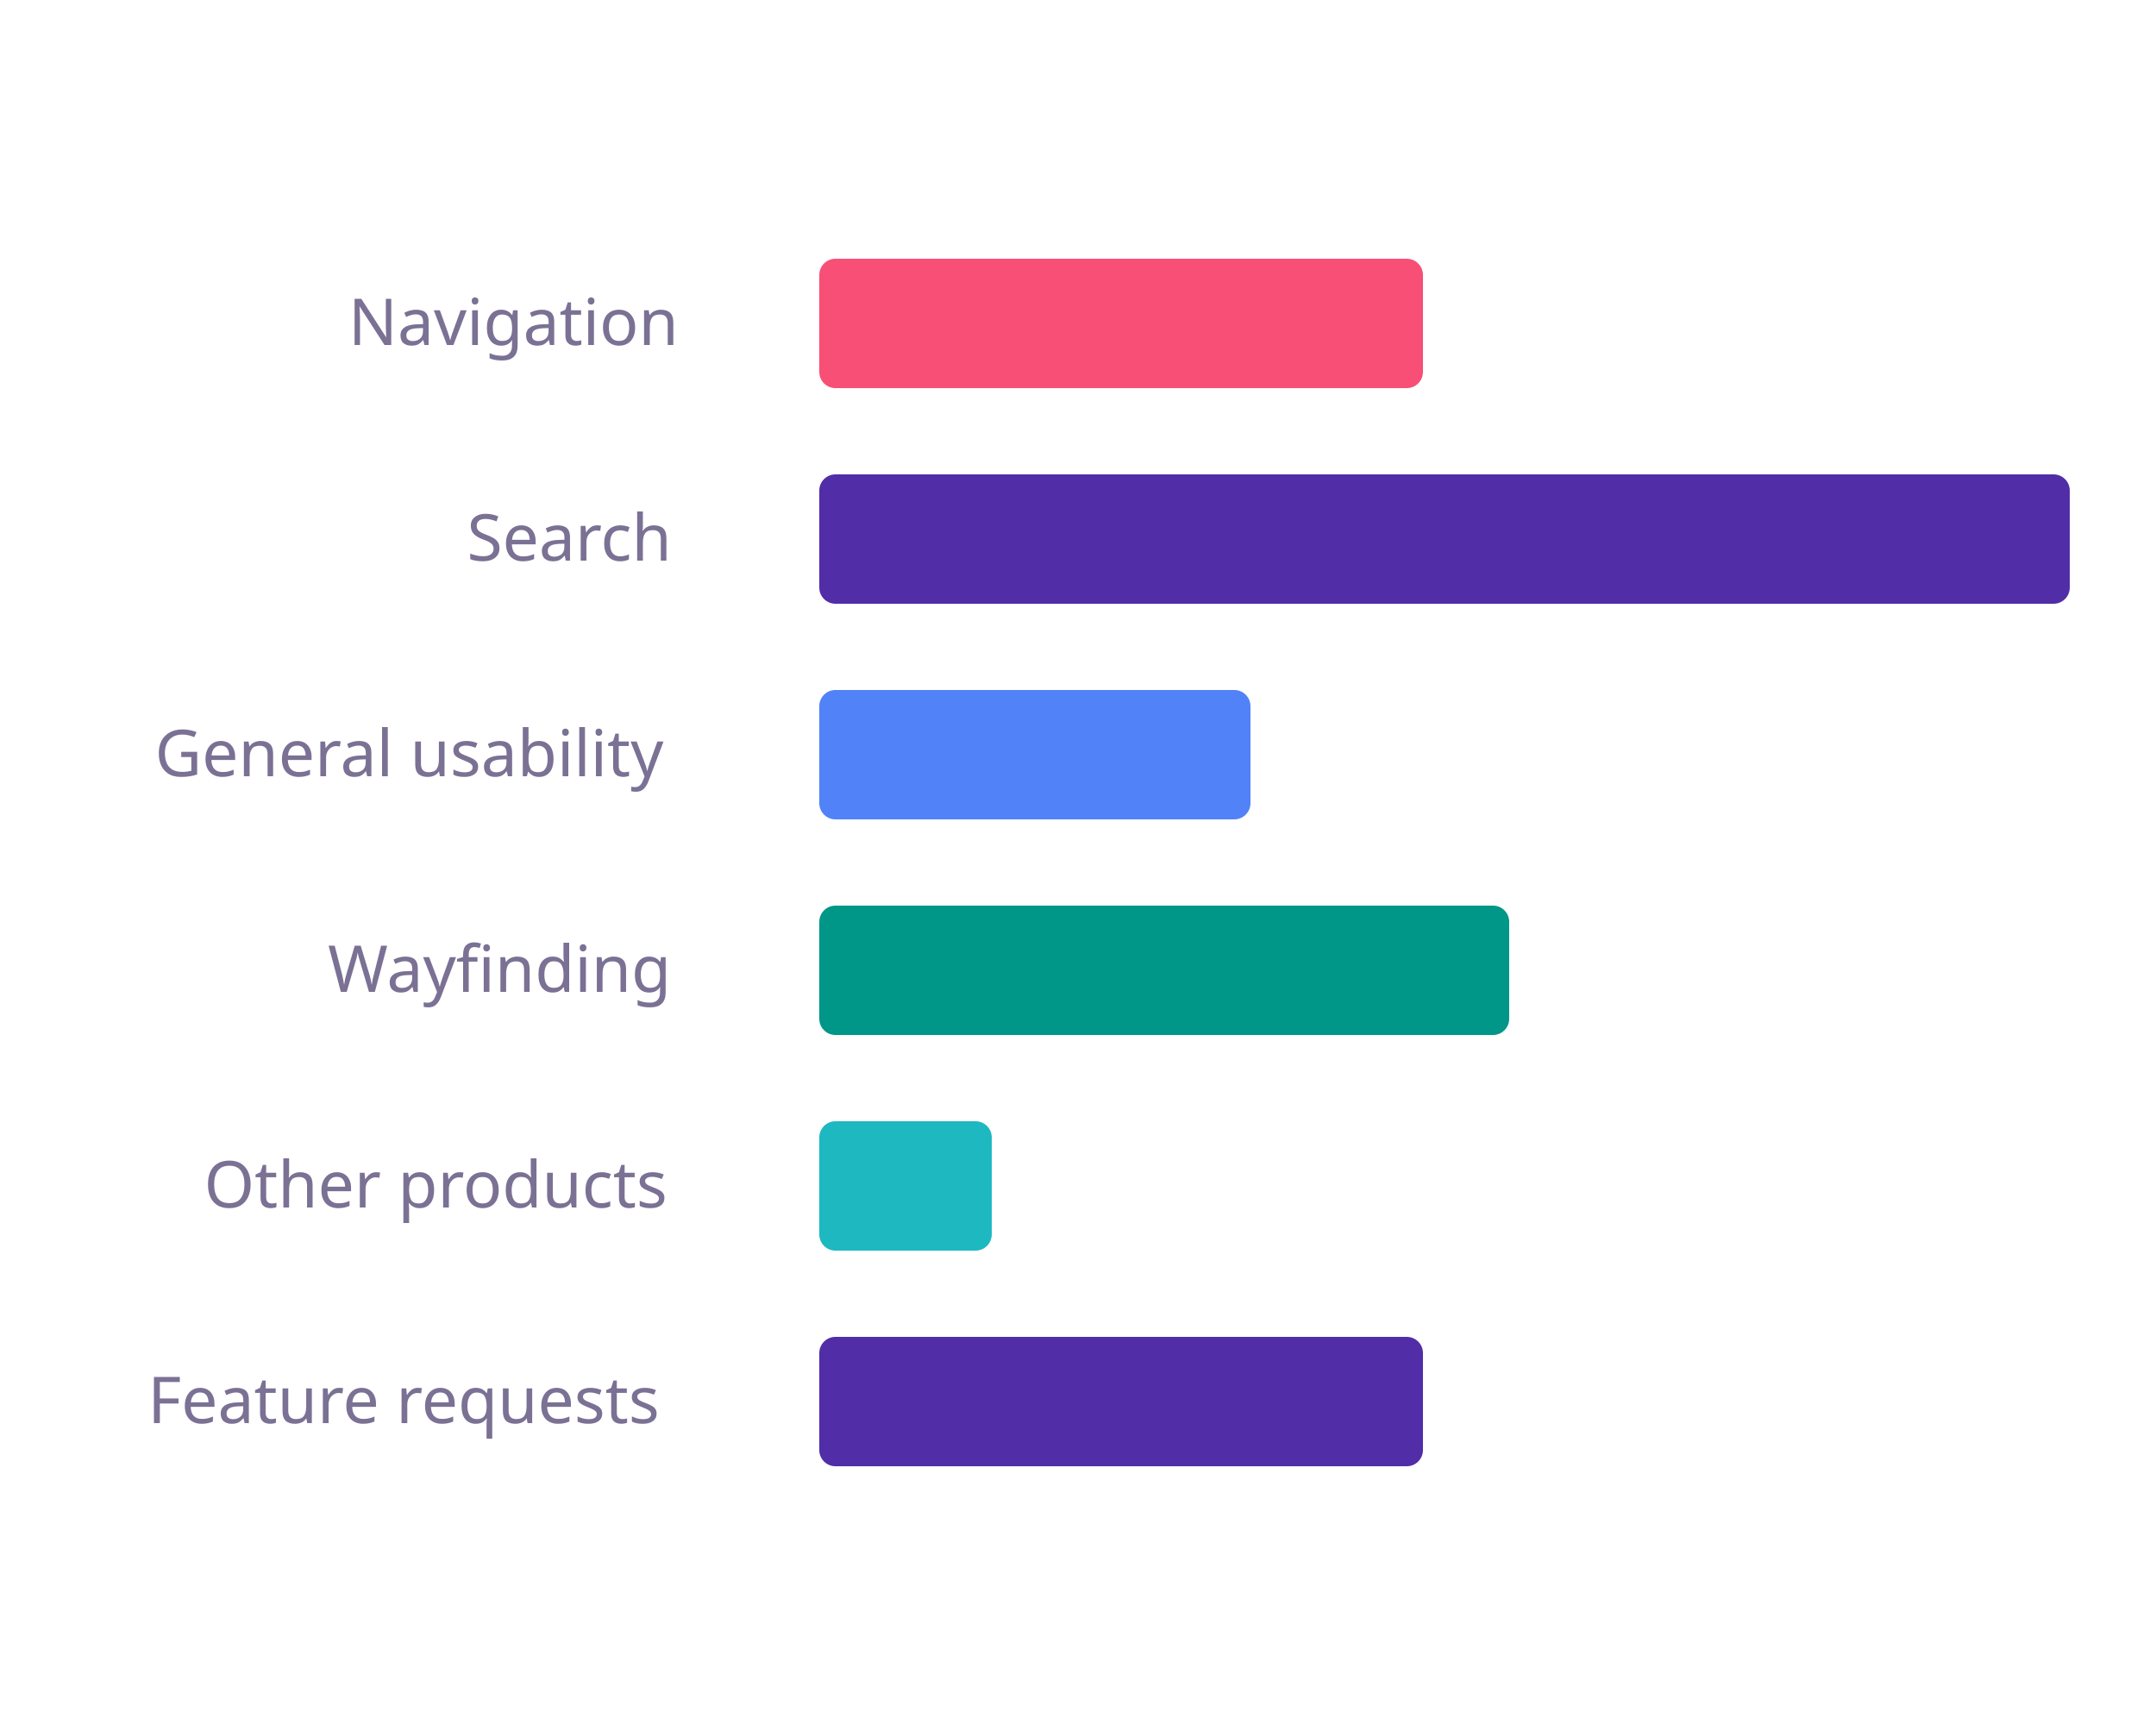
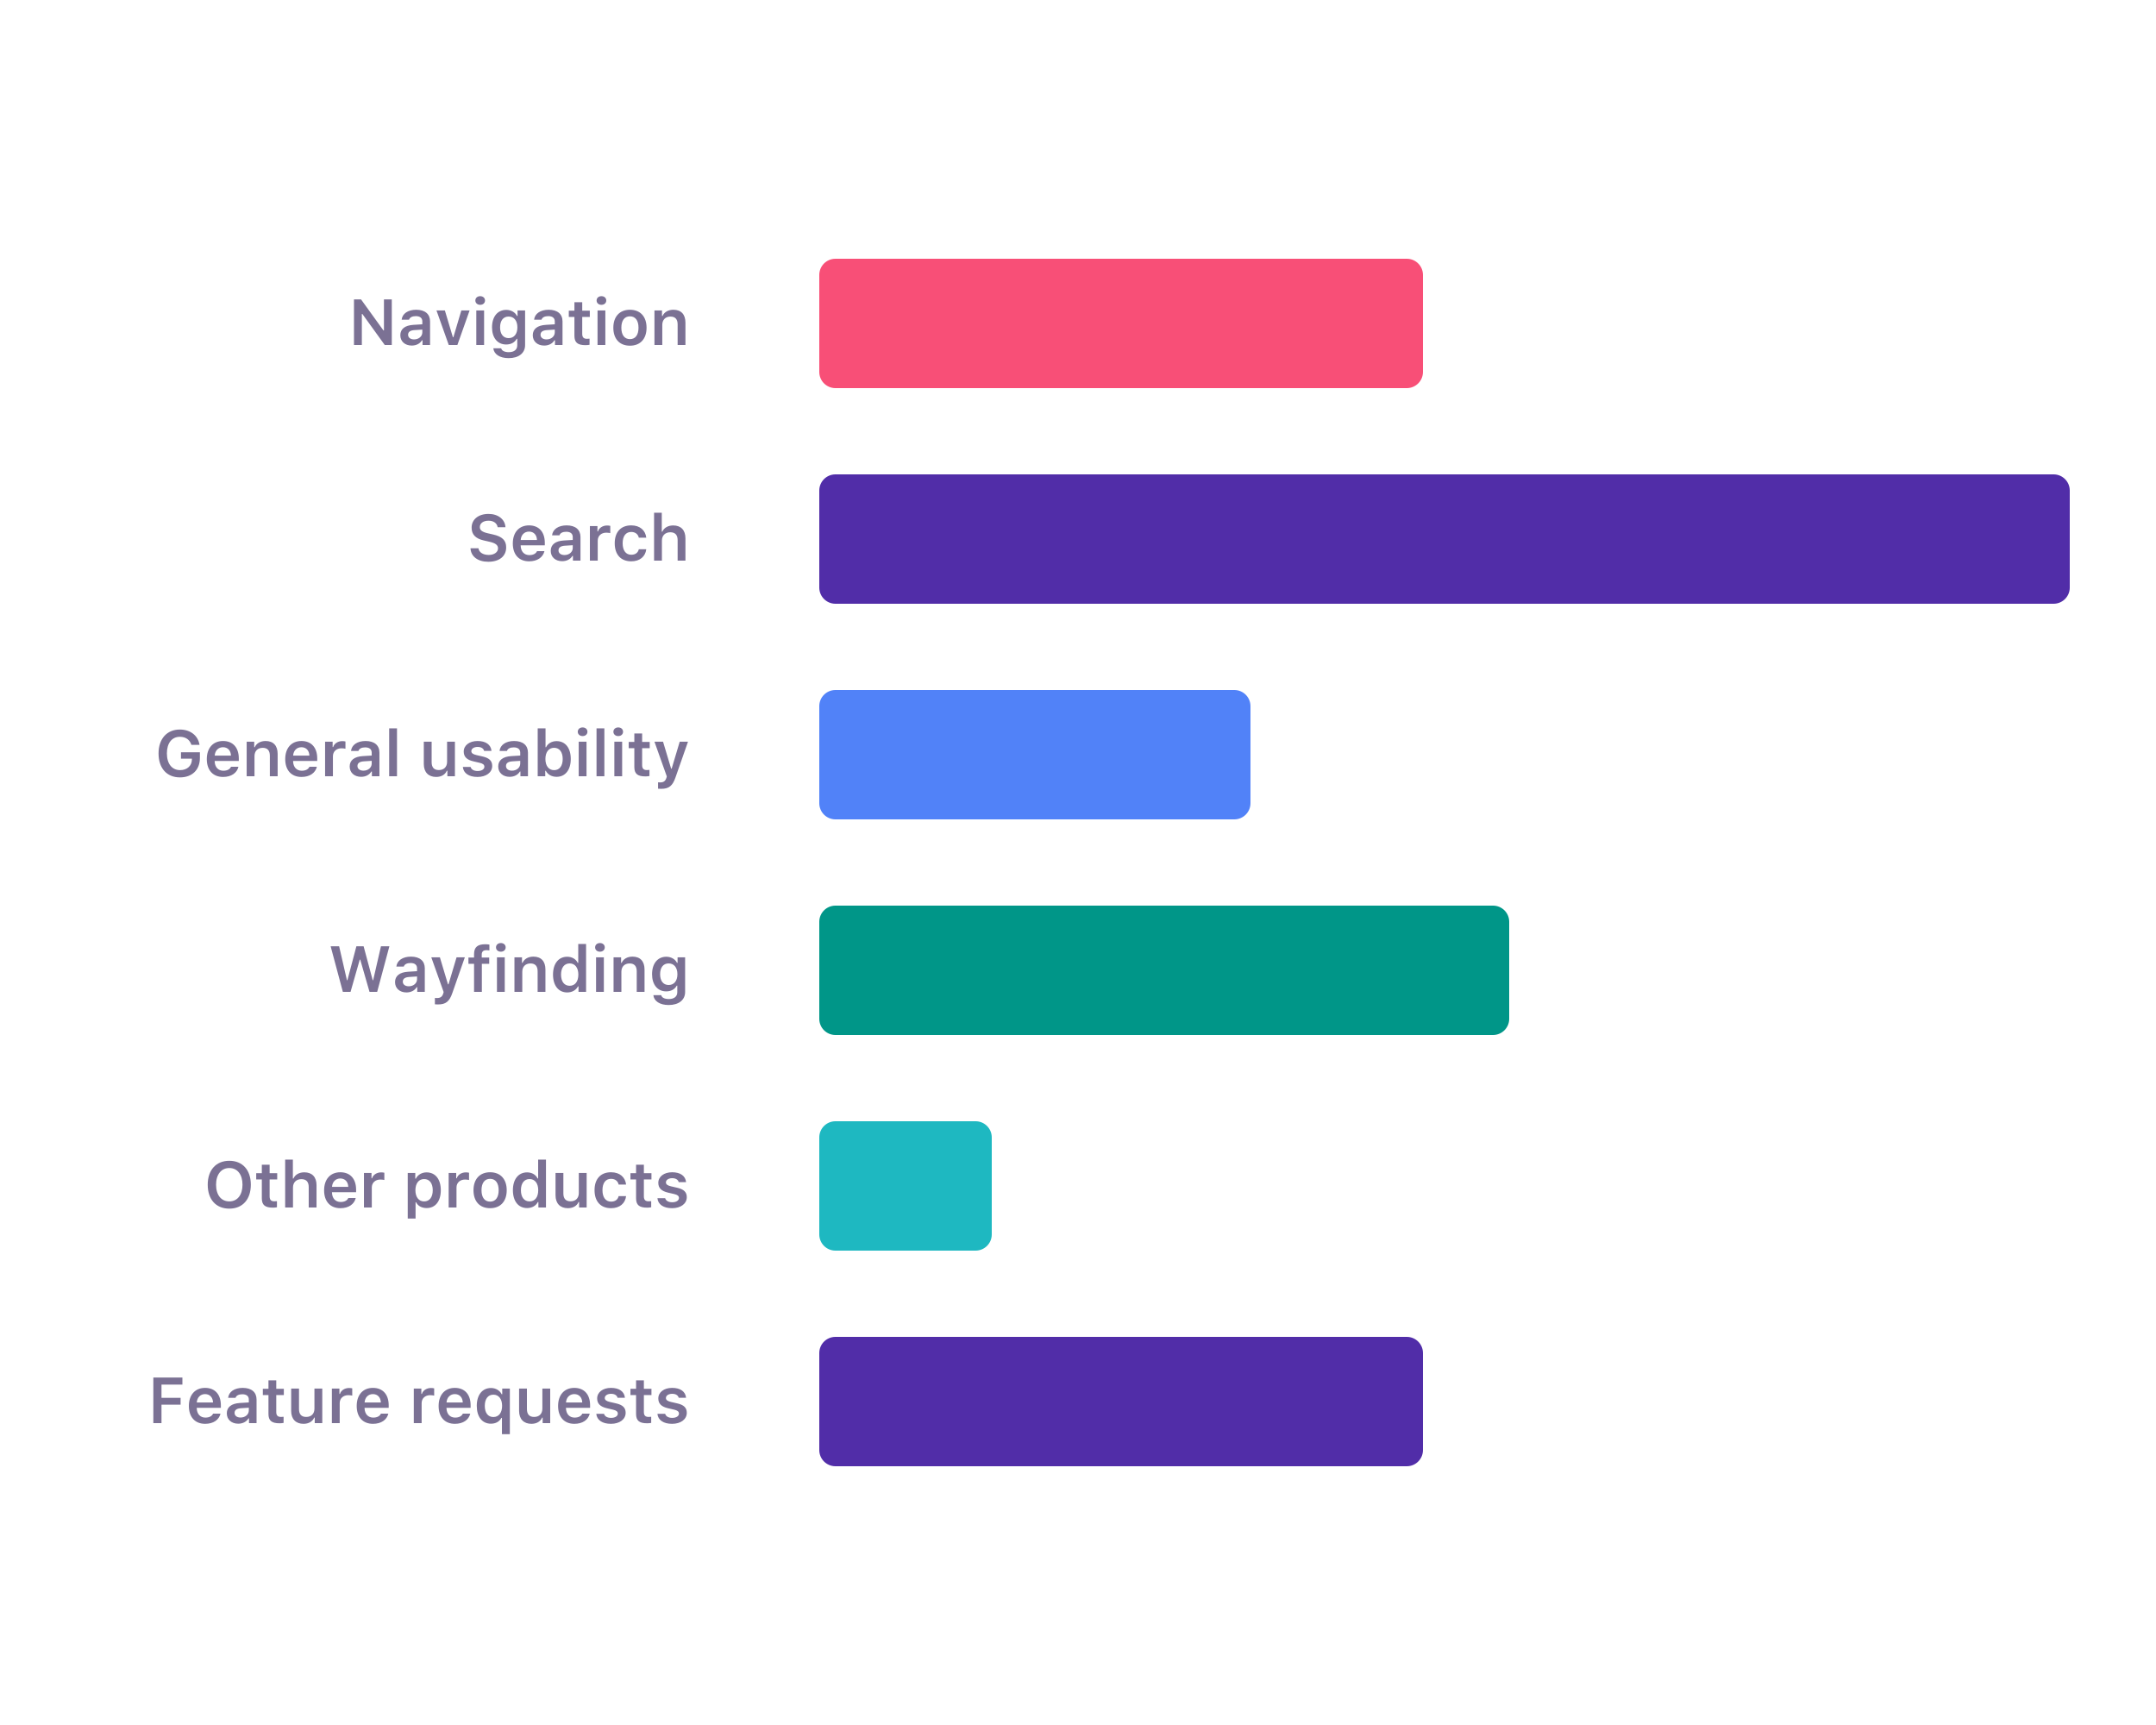
<svg xmlns="http://www.w3.org/2000/svg" width="400px" height="320px" viewBox="0 0 400 320" version="1.1">
  <defs />
  <g id="snippet/bar-chart" stroke="none" stroke-width="1" fill="none" fill-rule="evenodd">
    <g id="Group" transform="translate(16, 48)">
-       <g transform="translate(0, 5)" fill="#7B7194" font-family="SFUIText-Semibold, SF UI Text" font-size="12" font-weight="500">
-         <text id="Navigation">
-           <tspan x="48.631" y="11">Navigation</tspan>
-         </text>
-         <text id="Search">
-           <tspan x="70.633" y="51">Search</tspan>
-         </text>
-         <text id="General-usability">
-           <tspan x="12.73" y="91">General usability</tspan>
-         </text>
-         <text id="Wayfinding">
-           <tspan x="44.828" y="131">Wayfinding</tspan>
-         </text>
-         <text id="Other-products">
-           <tspan x="21.854" y="171">Other products</tspan>
-         </text>
-         <text id="Feature-requests">
-           <tspan x="11.406" y="211">Feature requests</tspan>
-         </text>
-       </g>
      <g transform="translate(136, 0)" id="Rectangle">
        <rect fill="#F84F77" x="0" y="0" width="112" height="24" rx="3" />
        <rect fill="#512DA8" x="0" y="40" width="232" height="24" rx="3" />
        <rect fill="#5182F8" x="0" y="80" width="80" height="24" rx="3" />
        <rect fill="#009688" x="0" y="120" width="128" height="24" rx="3" />
        <rect fill="#1EB8C1" x="0" y="160" width="32" height="24" rx="3" />
        <rect fill="#512DA8" x="0" y="200" width="112" height="24" rx="3" />
      </g>
+       <g transform="translate(0, 5)" fill="#7B7194">
+         <path d="M51.133,11 L49.674,11 L49.674,2.545 L50.986,2.545 L55.135,8.293 L55.234,8.293 L55.234,2.545 L56.688,2.545 L56.688,11 L55.381,11 L51.232,5.246 L51.133,5.246 L51.133,11 Z M60.818,9.963 C61.697,9.963 62.354,9.395 62.354,8.65 L62.354,8.141 L60.906,8.234 C60.092,8.287 59.711,8.58 59.711,9.102 C59.711,9.641 60.174,9.963 60.818,9.963 Z M60.391,11.105 C59.154,11.105 58.27,10.355 58.27,9.184 C58.27,8.023 59.143,7.355 60.701,7.262 L62.354,7.162 L62.354,6.623 C62.354,5.996 61.932,5.645 61.146,5.645 C60.479,5.645 60.021,5.879 59.887,6.312 L58.516,6.312 C58.633,5.182 59.693,4.461 61.217,4.461 C62.863,4.461 63.789,5.264 63.789,6.623 L63.789,11 L62.389,11 L62.389,10.121 L62.289,10.121 C61.932,10.742 61.229,11.105 60.391,11.105 Z M64.979,4.59 L66.537,4.59 L68.02,9.547 L68.119,9.547 L69.59,4.59 L71.125,4.59 L68.857,11 L67.258,11 L64.979,4.59 Z M72.367,11 L72.367,4.59 L73.814,4.59 L73.814,11 L72.367,11 Z M73.088,3.547 C72.561,3.547 72.191,3.207 72.191,2.744 C72.191,2.281 72.561,1.941 73.088,1.941 C73.621,1.941 73.984,2.281 73.984,2.744 C73.984,3.207 73.621,3.547 73.088,3.547 Z M79.99,7.725 C79.99,6.5 79.375,5.721 78.367,5.721 C77.354,5.721 76.779,6.5 76.779,7.725 C76.779,8.949 77.354,9.723 78.367,9.723 C79.381,9.723 79.99,8.949 79.99,7.725 Z M78.367,13.438 C76.721,13.438 75.643,12.711 75.525,11.609 L76.984,11.609 C77.078,12.049 77.594,12.33 78.391,12.33 C79.387,12.33 79.967,11.861 79.967,11.059 L79.967,9.846 L79.867,9.846 C79.498,10.531 78.801,10.906 77.91,10.906 C76.293,10.906 75.285,9.652 75.285,7.725 C75.285,5.762 76.299,4.484 77.934,4.484 C78.807,4.484 79.568,4.918 79.92,5.615 L80.02,5.615 L80.02,4.59 L81.42,4.59 L81.42,11.023 C81.42,12.506 80.236,13.438 78.367,13.438 Z M85.393,9.963 C86.271,9.963 86.928,9.395 86.928,8.65 L86.928,8.141 L85.48,8.234 C84.666,8.287 84.285,8.58 84.285,9.102 C84.285,9.641 84.748,9.963 85.393,9.963 Z M84.965,11.105 C83.729,11.105 82.844,10.355 82.844,9.184 C82.844,8.023 83.717,7.355 85.275,7.262 L86.928,7.162 L86.928,6.623 C86.928,5.996 86.506,5.645 85.721,5.645 C85.053,5.645 84.596,5.879 84.461,6.312 L83.09,6.312 C83.207,5.182 84.268,4.461 85.791,4.461 C87.438,4.461 88.363,5.264 88.363,6.623 L88.363,11 L86.963,11 L86.963,10.121 L86.863,10.121 C86.506,10.742 85.803,11.105 84.965,11.105 Z M90.572,3.061 L92.02,3.061 L92.02,4.631 L93.426,4.631 L93.426,5.791 L92.02,5.791 L92.02,8.938 C92.02,9.57 92.289,9.852 92.898,9.852 C93.104,9.852 93.209,9.84 93.379,9.822 L93.379,10.959 C93.174,11 92.91,11.029 92.629,11.029 C91.158,11.029 90.572,10.531 90.572,9.289 L90.572,5.791 L89.529,5.791 L89.529,4.631 L90.572,4.631 L90.572,3.061 Z M94.861,11 L94.861,4.59 L96.309,4.59 L96.309,11 L94.861,11 Z M95.582,3.547 C95.055,3.547 94.686,3.207 94.686,2.744 C94.686,2.281 95.055,1.941 95.582,1.941 C96.115,1.941 96.479,2.281 96.479,2.744 C96.479,3.207 96.115,3.547 95.582,3.547 Z M100.873,9.91 C101.887,9.91 102.461,9.137 102.461,7.795 C102.461,6.459 101.881,5.68 100.873,5.68 C99.859,5.68 99.279,6.459 99.279,7.795 C99.279,9.137 99.859,9.91 100.873,9.91 Z M100.873,11.129 C98.951,11.129 97.791,9.875 97.791,7.795 C97.791,5.727 98.969,4.461 100.873,4.461 C102.783,4.461 103.955,5.721 103.955,7.795 C103.955,9.875 102.789,11.129 100.873,11.129 Z M105.42,11 L105.42,4.59 L106.82,4.59 L106.82,5.615 L106.92,5.615 C107.225,4.9 107.975,4.461 108.936,4.461 C110.365,4.461 111.168,5.322 111.168,6.852 L111.168,11 L109.721,11 L109.721,7.197 C109.721,6.219 109.275,5.727 108.396,5.727 C107.459,5.727 106.873,6.324 106.873,7.268 L106.873,11 L105.42,11 Z" id="Navigation" />
+         <path d="M71.289,48.703 L72.766,48.703 C72.859,49.459 73.609,49.945 74.682,49.945 C75.678,49.945 76.398,49.436 76.398,48.727 C76.398,48.117 75.936,47.76 74.852,47.508 L73.756,47.256 C72.221,46.91 71.5,46.148 71.5,44.889 C71.5,43.354 72.754,42.334 74.646,42.334 C76.422,42.334 77.705,43.354 77.775,44.807 L76.328,44.807 C76.223,44.062 75.566,43.594 74.641,43.594 C73.668,43.594 73.023,44.062 73.023,44.783 C73.023,45.352 73.451,45.686 74.5,45.926 L75.473,46.148 C77.189,46.535 77.91,47.25 77.91,48.539 C77.91,50.186 76.639,51.211 74.588,51.211 C72.648,51.211 71.365,50.238 71.289,48.703 Z M82.146,45.615 C81.279,45.615 80.67,46.236 80.605,47.174 L83.623,47.174 C83.594,46.225 83.02,45.615 82.146,45.615 Z M83.635,49.236 L85.012,49.236 C84.736,50.402 83.676,51.129 82.164,51.129 C80.277,51.129 79.141,49.881 79.141,47.818 C79.141,45.756 80.295,44.461 82.152,44.461 C83.98,44.461 85.076,45.674 85.076,47.695 L85.076,48.164 L80.6,48.164 L80.6,48.24 C80.635,49.307 81.25,49.975 82.205,49.975 C82.926,49.975 83.424,49.711 83.635,49.236 Z M88.727,49.963 C89.605,49.963 90.262,49.395 90.262,48.65 L90.262,48.141 L88.814,48.234 C88,48.287 87.619,48.58 87.619,49.102 C87.619,49.641 88.082,49.963 88.727,49.963 Z M88.299,51.105 C87.062,51.105 86.178,50.355 86.178,49.184 C86.178,48.023 87.051,47.355 88.609,47.262 L90.262,47.162 L90.262,46.623 C90.262,45.996 89.84,45.645 89.055,45.645 C88.387,45.645 87.93,45.879 87.795,46.312 L86.424,46.312 C86.541,45.182 87.602,44.461 89.125,44.461 C90.771,44.461 91.697,45.264 91.697,46.623 L91.697,51 L90.297,51 L90.297,50.121 L90.197,50.121 C89.84,50.742 89.137,51.105 88.299,51.105 Z M93.443,51 L93.443,44.59 L94.844,44.59 L94.844,45.586 L94.943,45.586 C95.119,44.953 95.805,44.484 96.625,44.484 C96.83,44.484 97.082,44.508 97.223,44.549 L97.223,45.896 C97.111,45.855 96.713,45.814 96.484,45.814 C95.553,45.814 94.896,46.4 94.896,47.297 L94.896,51 L93.443,51 Z M103.902,46.746 L102.52,46.746 C102.385,46.125 101.904,45.68 101.107,45.68 C100.111,45.68 99.52,46.447 99.52,47.777 C99.52,49.125 100.117,49.91 101.107,49.91 C101.863,49.91 102.367,49.553 102.52,48.885 L103.902,48.885 C103.744,50.227 102.736,51.129 101.113,51.129 C99.186,51.129 98.049,49.887 98.049,47.777 C98.049,45.697 99.18,44.461 101.107,44.461 C102.754,44.461 103.75,45.398 103.902,46.746 Z M105.35,51 L105.35,42.111 L106.779,42.111 L106.779,45.627 L106.885,45.627 C107.189,44.906 107.945,44.473 108.9,44.473 C110.336,44.473 111.168,45.34 111.168,46.863 L111.168,51 L109.721,51 L109.721,47.209 C109.721,46.236 109.252,45.738 108.361,45.738 C107.406,45.738 106.803,46.359 106.803,47.279 L106.803,51 L105.35,51 Z" id="Search" />
+         <path d="M21.086,87.613 C21.086,89.811 19.645,91.211 17.389,91.211 C14.939,91.211 13.416,89.512 13.416,86.77 C13.416,84.062 14.957,82.334 17.365,82.334 C19.316,82.334 20.746,83.447 21.016,85.176 L19.51,85.176 C19.205,84.215 18.449,83.682 17.365,83.682 C15.889,83.682 14.963,84.859 14.963,86.758 C14.963,88.68 15.906,89.863 17.412,89.863 C18.701,89.863 19.58,89.078 19.604,87.912 L19.609,87.736 L17.576,87.736 L17.576,86.553 L21.086,86.553 L21.086,87.613 Z M25.375,85.615 C24.508,85.615 23.898,86.236 23.834,87.174 L26.852,87.174 C26.822,86.225 26.248,85.615 25.375,85.615 Z M26.863,89.236 L28.24,89.236 C27.965,90.402 26.904,91.129 25.393,91.129 C23.506,91.129 22.369,89.881 22.369,87.818 C22.369,85.756 23.523,84.461 25.381,84.461 C27.209,84.461 28.305,85.674 28.305,87.695 L28.305,88.164 L23.828,88.164 L23.828,88.24 C23.863,89.307 24.479,89.975 25.434,89.975 C26.154,89.975 26.652,89.711 26.863,89.236 Z M29.764,91 L29.764,84.59 L31.164,84.59 L31.164,85.615 L31.264,85.615 C31.568,84.9 32.318,84.461 33.279,84.461 C34.709,84.461 35.512,85.322 35.512,86.852 L35.512,91 L34.064,91 L34.064,87.197 C34.064,86.219 33.619,85.727 32.74,85.727 C31.803,85.727 31.217,86.324 31.217,87.268 L31.217,91 L29.764,91 Z M39.924,85.615 C39.057,85.615 38.447,86.236 38.383,87.174 L41.4,87.174 C41.371,86.225 40.797,85.615 39.924,85.615 Z M41.412,89.236 L42.789,89.236 C42.514,90.402 41.453,91.129 39.941,91.129 C38.055,91.129 36.918,89.881 36.918,87.818 C36.918,85.756 38.072,84.461 39.93,84.461 C41.758,84.461 42.854,85.674 42.854,87.695 L42.854,88.164 L38.377,88.164 L38.377,88.24 C38.412,89.307 39.027,89.975 39.982,89.975 C40.703,89.975 41.201,89.711 41.412,89.236 Z M44.312,91 L44.312,84.59 L45.713,84.59 L45.713,85.586 L45.812,85.586 C45.988,84.953 46.674,84.484 47.494,84.484 C47.699,84.484 47.951,84.508 48.092,84.549 L48.092,85.896 C47.98,85.855 47.582,85.814 47.354,85.814 C46.422,85.814 45.766,86.4 45.766,87.297 L45.766,91 L44.312,91 Z M51.426,89.963 C52.305,89.963 52.961,89.395 52.961,88.65 L52.961,88.141 L51.514,88.234 C50.699,88.287 50.318,88.58 50.318,89.102 C50.318,89.641 50.781,89.963 51.426,89.963 Z M50.998,91.105 C49.762,91.105 48.877,90.355 48.877,89.184 C48.877,88.023 49.75,87.355 51.309,87.262 L52.961,87.162 L52.961,86.623 C52.961,85.996 52.539,85.645 51.754,85.645 C51.086,85.645 50.629,85.879 50.494,86.312 L49.123,86.312 C49.24,85.182 50.301,84.461 51.824,84.461 C53.471,84.461 54.396,85.264 54.396,86.623 L54.396,91 L52.996,91 L52.996,90.121 L52.896,90.121 C52.539,90.742 51.836,91.105 50.998,91.105 Z M56.201,91 L56.201,82.111 L57.654,82.111 L57.654,91 L56.201,91 Z M68.4,84.59 L68.4,91 L67,91 L67,89.98 L66.9,89.98 C66.59,90.713 65.863,91.129 64.914,91.129 C63.502,91.129 62.629,90.256 62.629,88.738 L62.629,84.59 L64.082,84.59 L64.082,88.393 C64.082,89.377 64.545,89.852 65.418,89.852 C66.355,89.852 66.947,89.271 66.947,88.322 L66.947,84.59 L68.4,84.59 Z M70.035,86.424 C70.035,85.264 71.09,84.461 72.602,84.461 C74.125,84.461 75.08,85.135 75.186,86.301 L73.82,86.301 C73.715,85.85 73.287,85.562 72.607,85.562 C71.945,85.562 71.447,85.879 71.447,86.342 C71.447,86.705 71.752,86.928 72.396,87.074 L73.527,87.332 C74.752,87.607 75.32,88.135 75.32,89.078 C75.32,90.309 74.189,91.129 72.59,91.129 C70.99,91.129 69.982,90.438 69.871,89.271 L71.307,89.271 C71.447,89.746 71.898,90.027 72.625,90.027 C73.357,90.027 73.867,89.705 73.867,89.23 C73.867,88.867 73.592,88.639 72.982,88.504 L71.846,88.24 C70.615,87.959 70.035,87.391 70.035,86.424 Z M78.982,89.963 C79.861,89.963 80.518,89.395 80.518,88.65 L80.518,88.141 L79.07,88.234 C78.256,88.287 77.875,88.58 77.875,89.102 C77.875,89.641 78.338,89.963 78.982,89.963 Z M78.555,91.105 C77.318,91.105 76.434,90.355 76.434,89.184 C76.434,88.023 77.307,87.355 78.865,87.262 L80.518,87.162 L80.518,86.623 C80.518,85.996 80.096,85.645 79.311,85.645 C78.643,85.645 78.186,85.879 78.051,86.312 L76.68,86.312 C76.797,85.182 77.857,84.461 79.381,84.461 C81.027,84.461 81.953,85.264 81.953,86.623 L81.953,91 L80.553,91 L80.553,90.121 L80.453,90.121 C80.096,90.742 79.393,91.105 78.555,91.105 Z M87.262,91.105 C86.365,91.105 85.621,90.689 85.258,89.986 L85.158,89.986 L85.158,91 L83.758,91 L83.758,82.111 L85.211,82.111 L85.211,85.609 L85.311,85.609 C85.645,84.912 86.383,84.484 87.262,84.484 C88.885,84.484 89.893,85.744 89.893,87.795 C89.893,89.834 88.879,91.105 87.262,91.105 Z M86.805,85.721 C85.814,85.721 85.188,86.518 85.188,87.795 C85.188,89.072 85.809,89.869 86.805,89.869 C87.801,89.869 88.398,89.084 88.398,87.795 C88.398,86.506 87.795,85.721 86.805,85.721 Z M91.369,91 L91.369,84.59 L92.816,84.59 L92.816,91 L91.369,91 Z M92.09,83.547 C91.562,83.547 91.193,83.207 91.193,82.744 C91.193,82.281 91.562,81.941 92.09,81.941 C92.623,81.941 92.986,82.281 92.986,82.744 C92.986,83.207 92.623,83.547 92.09,83.547 Z M94.674,91 L94.674,82.111 L96.127,82.111 L96.127,91 L94.674,91 Z M97.979,91 L97.979,84.59 L99.426,84.59 L99.426,91 L97.979,91 Z M98.699,83.547 C98.172,83.547 97.803,83.207 97.803,82.744 C97.803,82.281 98.172,81.941 98.699,81.941 C99.232,81.941 99.596,82.281 99.596,82.744 C99.596,83.207 99.232,83.547 98.699,83.547 Z M101.688,83.061 L103.135,83.061 L103.135,84.631 L104.541,84.631 L104.541,85.791 L103.135,85.791 L103.135,88.938 C103.135,89.57 103.404,89.852 104.014,89.852 C104.219,89.852 104.324,89.84 104.494,89.822 L104.494,90.959 C104.289,91 104.025,91.029 103.744,91.029 C102.273,91.029 101.688,90.531 101.688,89.289 L101.688,85.791 L100.645,85.791 L100.645,84.631 L101.688,84.631 L101.688,83.061 Z M106.662,93.332 C106.574,93.332 106.182,93.326 106.088,93.309 L106.088,92.125 C106.17,92.137 106.387,92.143 106.486,92.143 C107.102,92.143 107.447,91.902 107.635,91.311 L107.711,91.029 L105.42,84.59 L107.014,84.59 L108.514,89.594 L108.613,89.594 L110.107,84.59 L111.643,84.59 L109.328,91.205 C108.783,92.799 108.098,93.332 106.662,93.332 Z" id="General-usability" />
+         <path d="M50.746,125.012 L49.035,131 L47.611,131 L45.344,122.545 L46.92,122.545 L48.367,128.838 L48.455,128.838 L50.119,122.545 L51.461,122.545 L53.148,128.838 L53.23,128.838 L54.678,122.545 L56.242,122.545 L53.975,131 L52.557,131 L50.834,125.012 L50.746,125.012 Z M59.84,129.963 C60.719,129.963 61.375,129.395 61.375,128.65 L61.375,128.141 L59.928,128.234 C59.113,128.287 58.732,128.58 58.732,129.102 C58.732,129.641 59.195,129.963 59.84,129.963 Z M59.412,131.105 C58.176,131.105 57.291,130.355 57.291,129.184 C57.291,128.023 58.164,127.355 59.723,127.262 L61.375,127.162 L61.375,126.623 C61.375,125.996 60.953,125.645 60.168,125.645 C59.5,125.645 59.043,125.879 58.908,126.312 L57.537,126.312 C57.654,125.182 58.715,124.461 60.238,124.461 C61.885,124.461 62.811,125.264 62.811,126.623 L62.811,131 L61.41,131 L61.41,130.121 L61.311,130.121 C60.953,130.742 60.25,131.105 59.412,131.105 Z M65.26,133.332 C65.172,133.332 64.779,133.326 64.686,133.309 L64.686,132.125 C64.768,132.137 64.984,132.143 65.084,132.143 C65.699,132.143 66.045,131.902 66.232,131.311 L66.309,131.029 L64.018,124.59 L65.611,124.59 L67.111,129.594 L67.211,129.594 L68.705,124.59 L70.24,124.59 L67.926,131.205 C67.381,132.799 66.695,133.332 65.26,133.332 Z M71.951,131 L71.951,125.791 L70.908,125.791 L70.908,124.631 L71.951,124.631 L71.951,123.992 C71.951,122.691 72.625,122.164 74.031,122.164 C74.289,122.164 74.541,122.188 74.799,122.229 L74.799,123.312 C74.67,123.283 74.453,123.266 74.242,123.266 C73.674,123.266 73.375,123.512 73.375,124.086 L73.375,124.631 L74.764,124.631 L74.764,125.791 L73.398,125.791 L73.398,131 L71.951,131 Z M76.199,131 L76.199,124.59 L77.646,124.59 L77.646,131 L76.199,131 Z M76.92,123.547 C76.393,123.547 76.023,123.207 76.023,122.744 C76.023,122.281 76.393,121.941 76.92,121.941 C77.453,121.941 77.816,122.281 77.816,122.744 C77.816,123.207 77.453,123.547 76.92,123.547 Z M79.445,131 L79.445,124.59 L80.846,124.59 L80.846,125.615 L80.945,125.615 C81.25,124.9 82,124.461 82.961,124.461 C84.391,124.461 85.193,125.322 85.193,126.852 L85.193,131 L83.746,131 L83.746,127.197 C83.746,126.219 83.301,125.727 82.422,125.727 C81.484,125.727 80.898,126.324 80.898,127.268 L80.898,131 L79.445,131 Z M89.236,131.105 C87.613,131.105 86.6,129.828 86.6,127.789 C86.6,125.762 87.619,124.484 89.236,124.484 C90.115,124.484 90.842,124.906 91.182,125.609 L91.281,125.609 L91.281,122.111 L92.734,122.111 L92.734,131 L91.328,131 L91.328,129.986 L91.229,129.986 C90.865,130.689 90.127,131.105 89.236,131.105 Z M89.688,125.721 C88.697,125.721 88.088,126.506 88.088,127.795 C88.088,129.09 88.691,129.869 89.688,129.869 C90.689,129.869 91.299,129.084 91.299,127.795 C91.299,126.518 90.684,125.721 89.688,125.721 Z M94.586,131 L94.586,124.59 L96.033,124.59 L96.033,131 L94.586,131 Z M95.307,123.547 C94.779,123.547 94.41,123.207 94.41,122.744 C94.41,122.281 94.779,121.941 95.307,121.941 C95.84,121.941 96.203,122.281 96.203,122.744 C96.203,123.207 95.84,123.547 95.307,123.547 Z M97.832,131 L97.832,124.59 L99.232,124.59 L99.232,125.615 L99.332,125.615 C99.637,124.9 100.387,124.461 101.348,124.461 C102.777,124.461 103.58,125.322 103.58,126.852 L103.58,131 L102.133,131 L102.133,127.197 C102.133,126.219 101.688,125.727 100.809,125.727 C99.871,125.727 99.285,126.324 99.285,127.268 L99.285,131 L97.832,131 Z M109.68,127.725 C109.68,126.5 109.064,125.721 108.057,125.721 C107.043,125.721 106.469,126.5 106.469,127.725 C106.469,128.949 107.043,129.723 108.057,129.723 C109.07,129.723 109.68,128.949 109.68,127.725 Z M108.057,133.438 C106.41,133.438 105.332,132.711 105.215,131.609 L106.674,131.609 C106.768,132.049 107.283,132.33 108.08,132.33 C109.076,132.33 109.656,131.861 109.656,131.059 L109.656,129.846 L109.557,129.846 C109.188,130.531 108.49,130.906 107.6,130.906 C105.982,130.906 104.975,129.652 104.975,127.725 C104.975,125.762 105.988,124.484 107.623,124.484 C108.496,124.484 109.258,124.918 109.609,125.615 L109.709,125.615 L109.709,124.59 L111.109,124.59 L111.109,131.023 C111.109,132.506 109.926,133.438 108.057,133.438 Z" id="Wayfinding" />
+         <path d="M26.547,162.334 C29.002,162.334 30.537,164.039 30.537,166.77 C30.537,169.494 29.014,171.211 26.547,171.211 C24.062,171.211 22.539,169.5 22.539,166.77 C22.539,164.039 24.092,162.334 26.547,162.334 Z M26.547,163.676 C25.041,163.676 24.086,164.877 24.086,166.77 C24.086,168.656 25.018,169.869 26.547,169.869 C28.053,169.869 28.99,168.656 28.99,166.77 C28.99,164.877 28.047,163.676 26.547,163.676 Z M32.576,163.061 L34.023,163.061 L34.023,164.631 L35.43,164.631 L35.43,165.791 L34.023,165.791 L34.023,168.938 C34.023,169.57 34.293,169.852 34.902,169.852 C35.107,169.852 35.213,169.84 35.383,169.822 L35.383,170.959 C35.178,171 34.914,171.029 34.633,171.029 C33.162,171.029 32.576,170.531 32.576,169.289 L32.576,165.791 L31.533,165.791 L31.533,164.631 L32.576,164.631 L32.576,163.061 Z M36.906,171 L36.906,162.111 L38.336,162.111 L38.336,165.627 L38.441,165.627 C38.746,164.906 39.502,164.473 40.457,164.473 C41.893,164.473 42.725,165.34 42.725,166.863 L42.725,171 L41.277,171 L41.277,167.209 C41.277,166.236 40.809,165.738 39.918,165.738 C38.963,165.738 38.359,166.359 38.359,167.279 L38.359,171 L36.906,171 Z M47.137,165.615 C46.27,165.615 45.66,166.236 45.596,167.174 L48.613,167.174 C48.584,166.225 48.01,165.615 47.137,165.615 Z M48.625,169.236 L50.002,169.236 C49.727,170.402 48.666,171.129 47.154,171.129 C45.268,171.129 44.131,169.881 44.131,167.818 C44.131,165.756 45.285,164.461 47.143,164.461 C48.971,164.461 50.066,165.674 50.066,167.695 L50.066,168.164 L45.59,168.164 L45.59,168.24 C45.625,169.307 46.24,169.975 47.195,169.975 C47.916,169.975 48.414,169.711 48.625,169.236 Z M51.525,171 L51.525,164.59 L52.926,164.59 L52.926,165.586 L53.025,165.586 C53.201,164.953 53.887,164.484 54.707,164.484 C54.912,164.484 55.164,164.508 55.305,164.549 L55.305,165.896 C55.193,165.855 54.795,165.814 54.566,165.814 C53.635,165.814 52.979,166.4 52.979,167.297 L52.979,171 L51.525,171 Z M63.139,164.484 C64.762,164.484 65.781,165.738 65.781,167.795 C65.781,169.84 64.773,171.105 63.156,171.105 C62.236,171.105 61.527,170.707 61.199,170.027 L61.1,170.027 L61.1,173.051 L59.646,173.051 L59.646,164.59 L61.047,164.59 L61.047,165.65 L61.146,165.65 C61.516,164.924 62.26,164.484 63.139,164.484 Z M62.682,169.869 C63.689,169.869 64.287,169.09 64.287,167.795 C64.287,166.5 63.684,165.721 62.688,165.721 C61.697,165.721 61.076,166.518 61.07,167.795 C61.076,169.078 61.691,169.869 62.682,169.869 Z M67.24,171 L67.24,164.59 L68.641,164.59 L68.641,165.586 L68.74,165.586 C68.916,164.953 69.602,164.484 70.422,164.484 C70.627,164.484 70.879,164.508 71.02,164.549 L71.02,165.896 C70.908,165.855 70.51,165.814 70.281,165.814 C69.35,165.814 68.693,166.4 68.693,167.297 L68.693,171 L67.24,171 Z M74.928,169.91 C75.941,169.91 76.516,169.137 76.516,167.795 C76.516,166.459 75.936,165.68 74.928,165.68 C73.914,165.68 73.334,166.459 73.334,167.795 C73.334,169.137 73.914,169.91 74.928,169.91 Z M74.928,171.129 C73.006,171.129 71.846,169.875 71.846,167.795 C71.846,165.727 73.023,164.461 74.928,164.461 C76.838,164.461 78.01,165.721 78.01,167.795 C78.01,169.875 76.844,171.129 74.928,171.129 Z M81.795,171.105 C80.172,171.105 79.158,169.828 79.158,167.789 C79.158,165.762 80.178,164.484 81.795,164.484 C82.674,164.484 83.4,164.906 83.74,165.609 L83.84,165.609 L83.84,162.111 L85.293,162.111 L85.293,171 L83.887,171 L83.887,169.986 L83.787,169.986 C83.424,170.689 82.686,171.105 81.795,171.105 Z M82.246,165.721 C81.256,165.721 80.646,166.506 80.646,167.795 C80.646,169.09 81.25,169.869 82.246,169.869 C83.248,169.869 83.857,169.084 83.857,167.795 C83.857,166.518 83.242,165.721 82.246,165.721 Z M92.84,164.59 L92.84,171 L91.439,171 L91.439,169.98 L91.34,169.98 C91.029,170.713 90.303,171.129 89.354,171.129 C87.941,171.129 87.068,170.256 87.068,168.738 L87.068,164.59 L88.521,164.59 L88.521,168.393 C88.521,169.377 88.984,169.852 89.857,169.852 C90.795,169.852 91.387,169.271 91.387,168.322 L91.387,164.59 L92.84,164.59 Z M100.158,166.746 L98.775,166.746 C98.641,166.125 98.16,165.68 97.363,165.68 C96.367,165.68 95.775,166.447 95.775,167.777 C95.775,169.125 96.373,169.91 97.363,169.91 C98.119,169.91 98.623,169.553 98.775,168.885 L100.158,168.885 C100,170.227 98.992,171.129 97.369,171.129 C95.441,171.129 94.305,169.887 94.305,167.777 C94.305,165.697 95.436,164.461 97.363,164.461 C99.01,164.461 100.006,165.398 100.158,166.746 Z M102.01,163.061 L103.457,163.061 L103.457,164.631 L104.863,164.631 L104.863,165.791 L103.457,165.791 L103.457,168.938 C103.457,169.57 103.727,169.852 104.336,169.852 C104.541,169.852 104.646,169.84 104.816,169.822 L104.816,170.959 C104.611,171 104.348,171.029 104.066,171.029 C102.596,171.029 102.01,170.531 102.01,169.289 L102.01,165.791 L100.967,165.791 L100.967,164.631 L102.01,164.631 L102.01,163.061 Z M106.135,166.424 C106.135,165.264 107.189,164.461 108.701,164.461 C110.225,164.461 111.18,165.135 111.285,166.301 L109.92,166.301 C109.814,165.85 109.387,165.562 108.707,165.562 C108.045,165.562 107.547,165.879 107.547,166.342 C107.547,166.705 107.852,166.928 108.496,167.074 L109.627,167.332 C110.852,167.607 111.42,168.135 111.42,169.078 C111.42,170.309 110.289,171.129 108.689,171.129 C107.09,171.129 106.082,170.438 105.971,169.271 L107.406,169.271 C107.547,169.746 107.998,170.027 108.725,170.027 C109.457,170.027 109.967,169.705 109.967,169.23 C109.967,168.867 109.691,168.639 109.082,168.504 L107.945,168.24 C106.715,167.959 106.135,167.391 106.135,166.424 Z" id="Other-products" />
+         <path d="M13.961,211 L12.449,211 L12.449,202.545 L17.84,202.545 L17.84,203.852 L13.961,203.852 L13.961,206.312 L17.506,206.312 L17.506,207.572 L13.961,207.572 L13.961,211 Z M22.047,205.615 C21.18,205.615 20.57,206.236 20.506,207.174 L23.523,207.174 C23.494,206.225 22.92,205.615 22.047,205.615 Z M23.535,209.236 L24.912,209.236 C24.637,210.402 23.576,211.129 22.064,211.129 C20.178,211.129 19.041,209.881 19.041,207.818 C19.041,205.756 20.195,204.461 22.053,204.461 C23.881,204.461 24.977,205.674 24.977,207.695 L24.977,208.164 L20.5,208.164 L20.5,208.24 C20.535,209.307 21.15,209.975 22.105,209.975 C22.826,209.975 23.324,209.711 23.535,209.236 Z M28.627,209.963 C29.506,209.963 30.162,209.395 30.162,208.65 L30.162,208.141 L28.715,208.234 C27.9,208.287 27.52,208.58 27.52,209.102 C27.52,209.641 27.982,209.963 28.627,209.963 Z M28.199,211.105 C26.963,211.105 26.078,210.355 26.078,209.184 C26.078,208.023 26.951,207.355 28.51,207.262 L30.162,207.162 L30.162,206.623 C30.162,205.996 29.74,205.645 28.955,205.645 C28.287,205.645 27.83,205.879 27.695,206.312 L26.324,206.312 C26.441,205.182 27.502,204.461 29.025,204.461 C30.672,204.461 31.598,205.264 31.598,206.623 L31.598,211 L30.197,211 L30.197,210.121 L30.098,210.121 C29.74,210.742 29.037,211.105 28.199,211.105 Z M33.807,203.061 L35.254,203.061 L35.254,204.631 L36.66,204.631 L36.66,205.791 L35.254,205.791 L35.254,208.938 C35.254,209.57 35.523,209.852 36.133,209.852 C36.338,209.852 36.443,209.84 36.613,209.822 L36.613,210.959 C36.408,211 36.145,211.029 35.863,211.029 C34.393,211.029 33.807,210.531 33.807,209.289 L33.807,205.791 L32.764,205.791 L32.764,204.631 L33.807,204.631 L33.807,203.061 Z M43.791,204.59 L43.791,211 L42.391,211 L42.391,209.98 L42.291,209.98 C41.98,210.713 41.254,211.129 40.305,211.129 C38.893,211.129 38.02,210.256 38.02,208.738 L38.02,204.59 L39.473,204.59 L39.473,208.393 C39.473,209.377 39.936,209.852 40.809,209.852 C41.746,209.852 42.338,209.271 42.338,208.322 L42.338,204.59 L43.791,204.59 Z M45.572,211 L45.572,204.59 L46.973,204.59 L46.973,205.586 L47.072,205.586 C47.248,204.953 47.934,204.484 48.754,204.484 C48.959,204.484 49.211,204.508 49.352,204.549 L49.352,205.896 C49.24,205.855 48.842,205.814 48.613,205.814 C47.682,205.814 47.025,206.4 47.025,207.297 L47.025,211 L45.572,211 Z M53.184,205.615 C52.316,205.615 51.707,206.236 51.643,207.174 L54.66,207.174 C54.631,206.225 54.057,205.615 53.184,205.615 Z M54.672,209.236 L56.049,209.236 C55.773,210.402 54.713,211.129 53.201,211.129 C51.314,211.129 50.178,209.881 50.178,207.818 C50.178,205.756 51.332,204.461 53.189,204.461 C55.018,204.461 56.113,205.674 56.113,207.695 L56.113,208.164 L51.637,208.164 L51.637,208.24 C51.672,209.307 52.287,209.975 53.242,209.975 C53.963,209.975 54.461,209.711 54.672,209.236 Z M60.771,211 L60.771,204.59 L62.172,204.59 L62.172,205.586 L62.271,205.586 C62.447,204.953 63.133,204.484 63.953,204.484 C64.158,204.484 64.41,204.508 64.551,204.549 L64.551,205.896 C64.439,205.855 64.041,205.814 63.812,205.814 C62.881,205.814 62.225,206.4 62.225,207.297 L62.225,211 L60.771,211 Z M68.383,205.615 C67.516,205.615 66.906,206.236 66.842,207.174 L69.859,207.174 C69.83,206.225 69.256,205.615 68.383,205.615 Z M69.871,209.236 L71.248,209.236 C70.973,210.402 69.912,211.129 68.4,211.129 C66.514,211.129 65.377,209.881 65.377,207.818 C65.377,205.756 66.531,204.461 68.389,204.461 C70.217,204.461 71.312,205.674 71.312,207.695 L71.312,208.164 L66.836,208.164 L66.836,208.24 C66.871,209.307 67.486,209.975 68.441,209.975 C69.162,209.975 69.66,209.711 69.871,209.236 Z M75.098,204.484 C75.965,204.484 76.727,204.936 77.078,205.65 L77.178,205.65 L77.178,204.59 L78.59,204.59 L78.59,213.051 L77.125,213.051 L77.125,210.027 L77.025,210.027 C76.656,210.713 75.982,211.105 75.074,211.105 C73.457,211.105 72.455,209.828 72.455,207.789 C72.455,205.768 73.48,204.484 75.098,204.484 Z M75.531,209.869 C76.533,209.869 77.154,209.078 77.154,207.795 C77.154,206.518 76.527,205.721 75.537,205.721 C74.541,205.721 73.943,206.5 73.943,207.795 C73.943,209.096 74.535,209.869 75.531,209.869 Z M86.078,204.59 L86.078,211 L84.678,211 L84.678,209.98 L84.578,209.98 C84.268,210.713 83.541,211.129 82.592,211.129 C81.18,211.129 80.307,210.256 80.307,208.738 L80.307,204.59 L81.76,204.59 L81.76,208.393 C81.76,209.377 82.223,209.852 83.096,209.852 C84.033,209.852 84.625,209.271 84.625,208.322 L84.625,204.59 L86.078,204.59 Z M90.549,205.615 C89.682,205.615 89.072,206.236 89.008,207.174 L92.025,207.174 C91.996,206.225 91.422,205.615 90.549,205.615 Z M92.037,209.236 L93.414,209.236 C93.139,210.402 92.078,211.129 90.566,211.129 C88.68,211.129 87.543,209.881 87.543,207.818 C87.543,205.756 88.697,204.461 90.555,204.461 C92.383,204.461 93.479,205.674 93.479,207.695 L93.479,208.164 L89.002,208.164 L89.002,208.24 C89.037,209.307 89.652,209.975 90.607,209.975 C91.328,209.975 91.826,209.711 92.037,209.236 Z M94.791,206.424 C94.791,205.264 95.846,204.461 97.357,204.461 C98.881,204.461 99.836,205.135 99.941,206.301 L98.576,206.301 C98.471,205.85 98.043,205.562 97.363,205.562 C96.701,205.562 96.203,205.879 96.203,206.342 C96.203,206.705 96.508,206.928 97.152,207.074 L98.283,207.332 C99.508,207.607 100.076,208.135 100.076,209.078 C100.076,210.309 98.945,211.129 97.346,211.129 C95.746,211.129 94.738,210.438 94.627,209.271 L96.062,209.271 C96.203,209.746 96.654,210.027 97.381,210.027 C98.113,210.027 98.623,209.705 98.623,209.23 C98.623,208.867 98.348,208.639 97.738,208.504 L96.602,208.24 C95.371,207.959 94.791,207.391 94.791,206.424 Z M102.01,203.061 L103.457,203.061 L103.457,204.631 L104.863,204.631 L104.863,205.791 L103.457,205.791 L103.457,208.938 C103.457,209.57 103.727,209.852 104.336,209.852 C104.541,209.852 104.646,209.84 104.816,209.822 L104.816,210.959 C104.611,211 104.348,211.029 104.066,211.029 C102.596,211.029 102.01,210.531 102.01,209.289 L102.01,205.791 L100.967,205.791 L100.967,204.631 L102.01,204.631 L102.01,203.061 Z M106.135,206.424 C106.135,205.264 107.189,204.461 108.701,204.461 C110.225,204.461 111.18,205.135 111.285,206.301 L109.92,206.301 C109.814,205.85 109.387,205.562 108.707,205.562 C108.045,205.562 107.547,205.879 107.547,206.342 C107.547,206.705 107.852,206.928 108.496,207.074 L109.627,207.332 C110.852,207.607 111.42,208.135 111.42,209.078 C111.42,210.309 110.289,211.129 108.689,211.129 C107.09,211.129 106.082,210.438 105.971,209.271 L107.406,209.271 C107.547,209.746 107.998,210.027 108.725,210.027 C109.457,210.027 109.967,209.705 109.967,209.23 C109.967,208.867 109.691,208.639 109.082,208.504 L107.945,208.24 C106.715,207.959 106.135,207.391 106.135,206.424 Z" id="Feature-requests" />
+       </g>
    </g>
  </g>
</svg>
